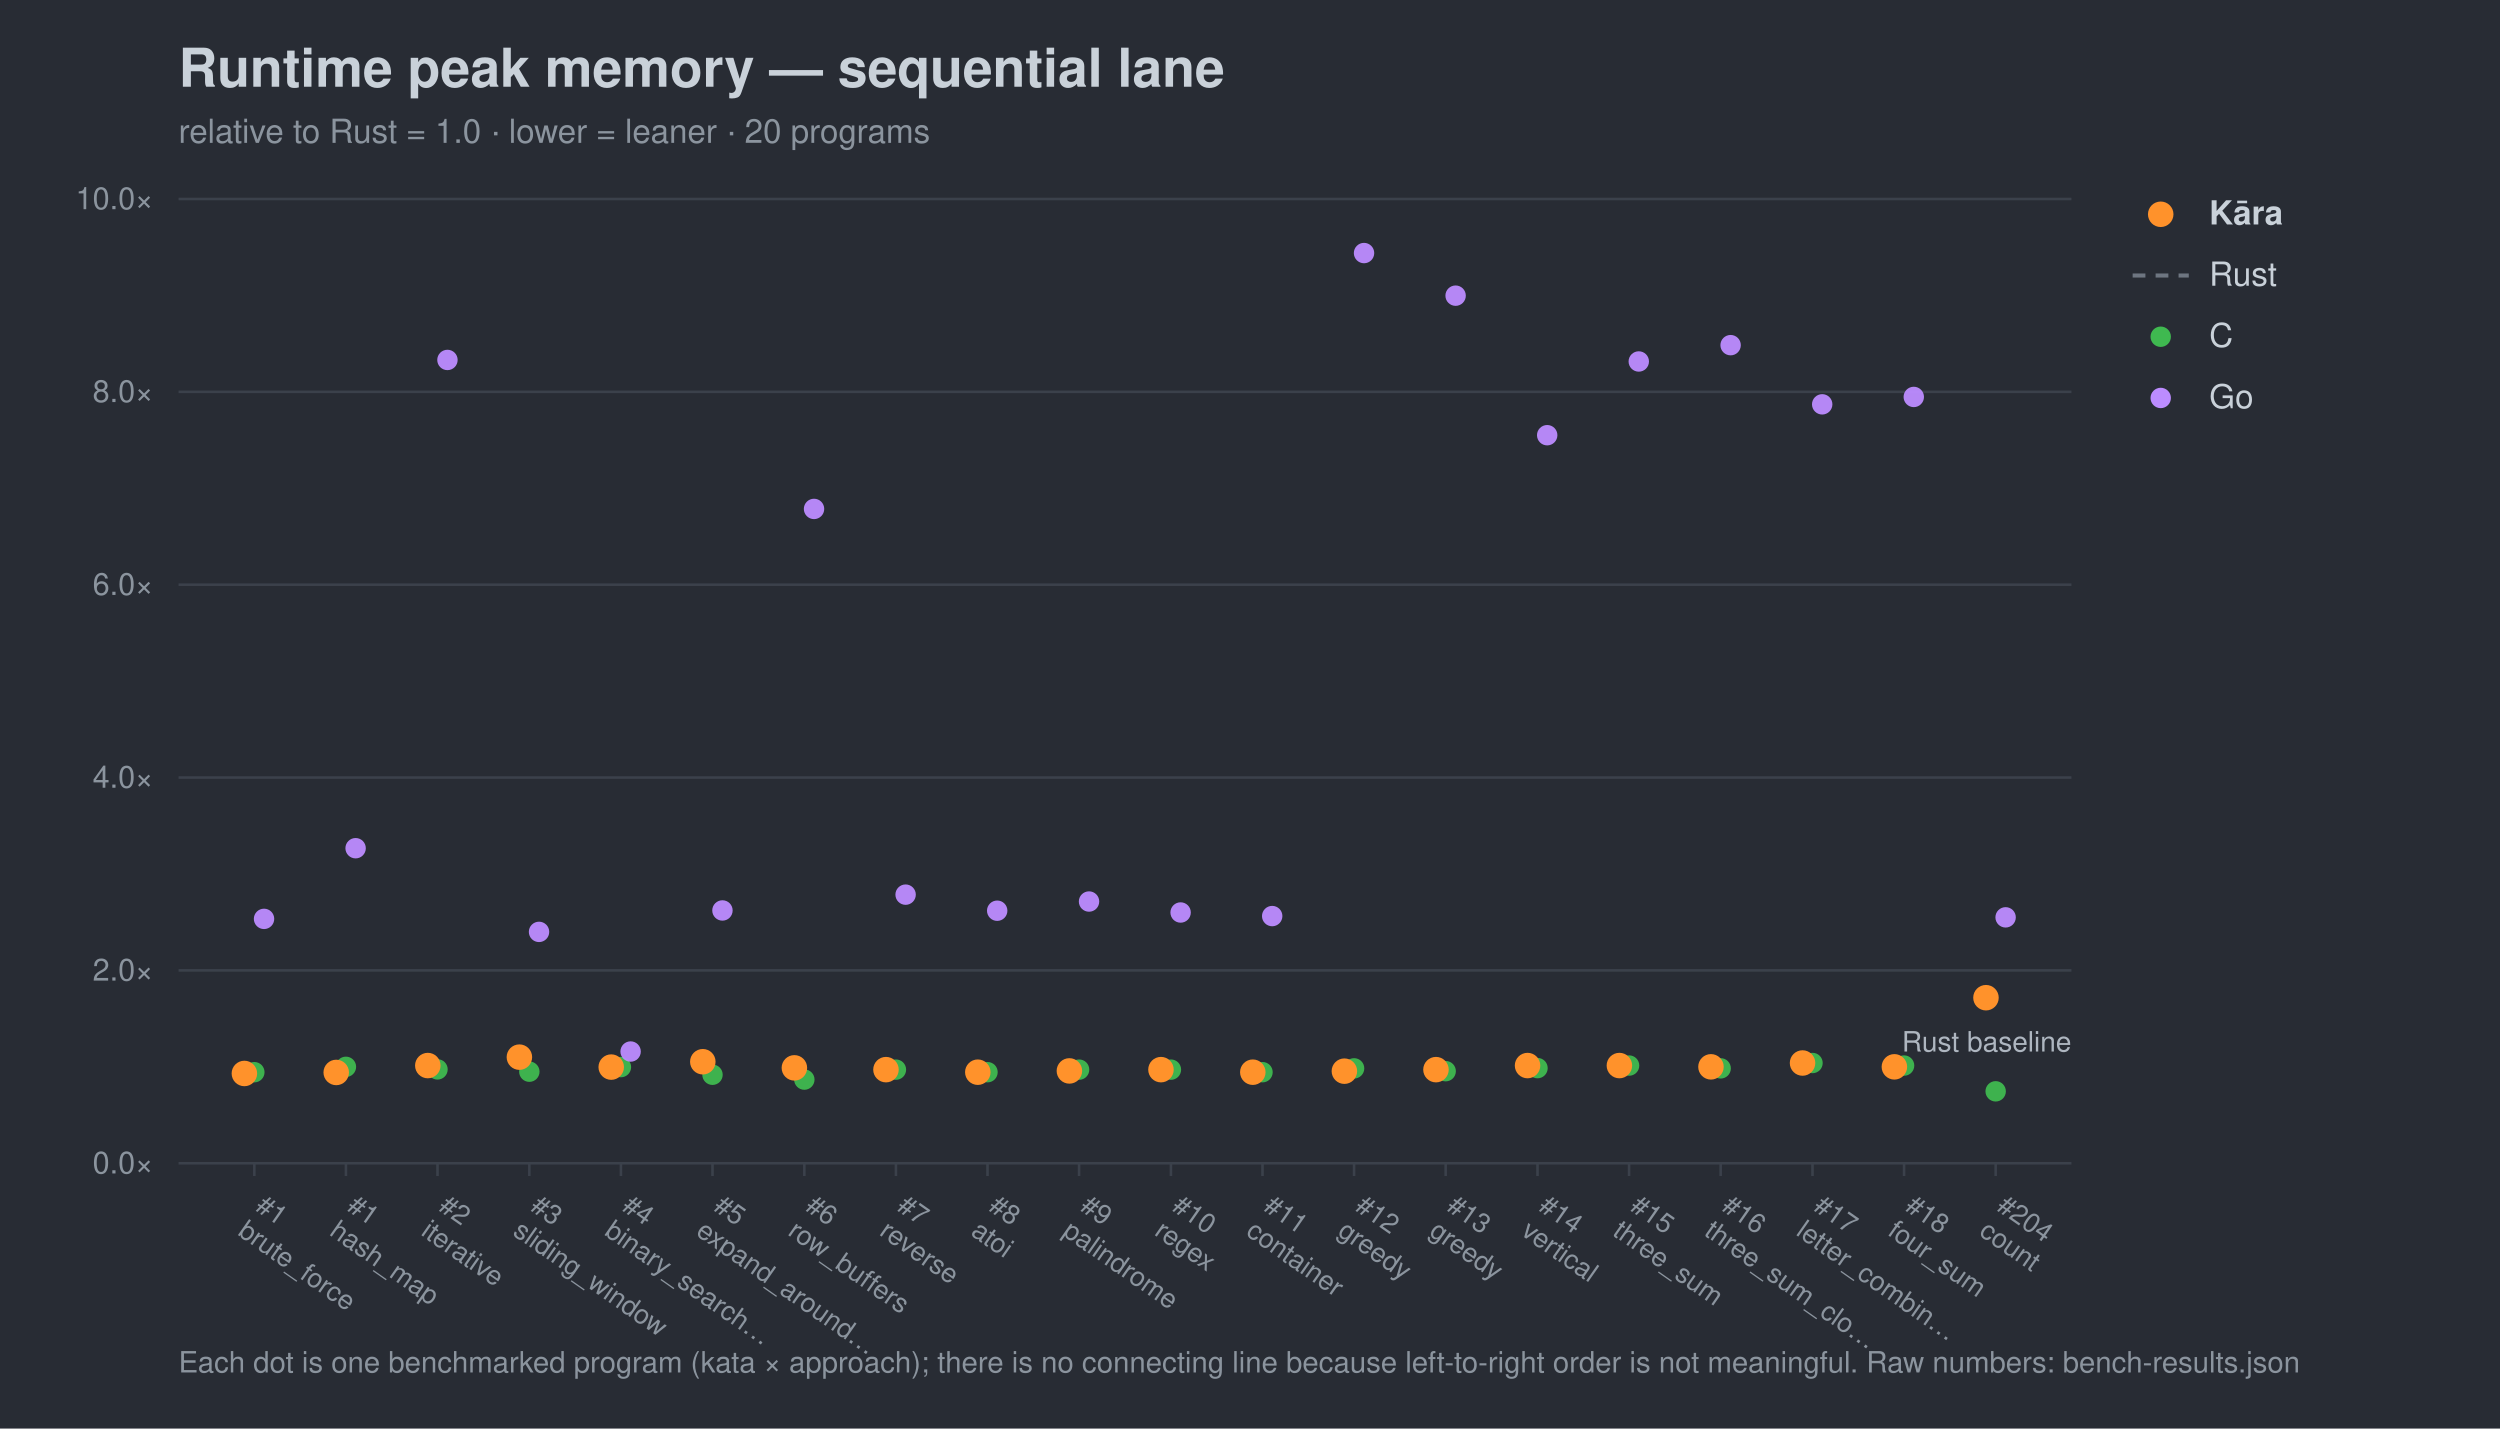
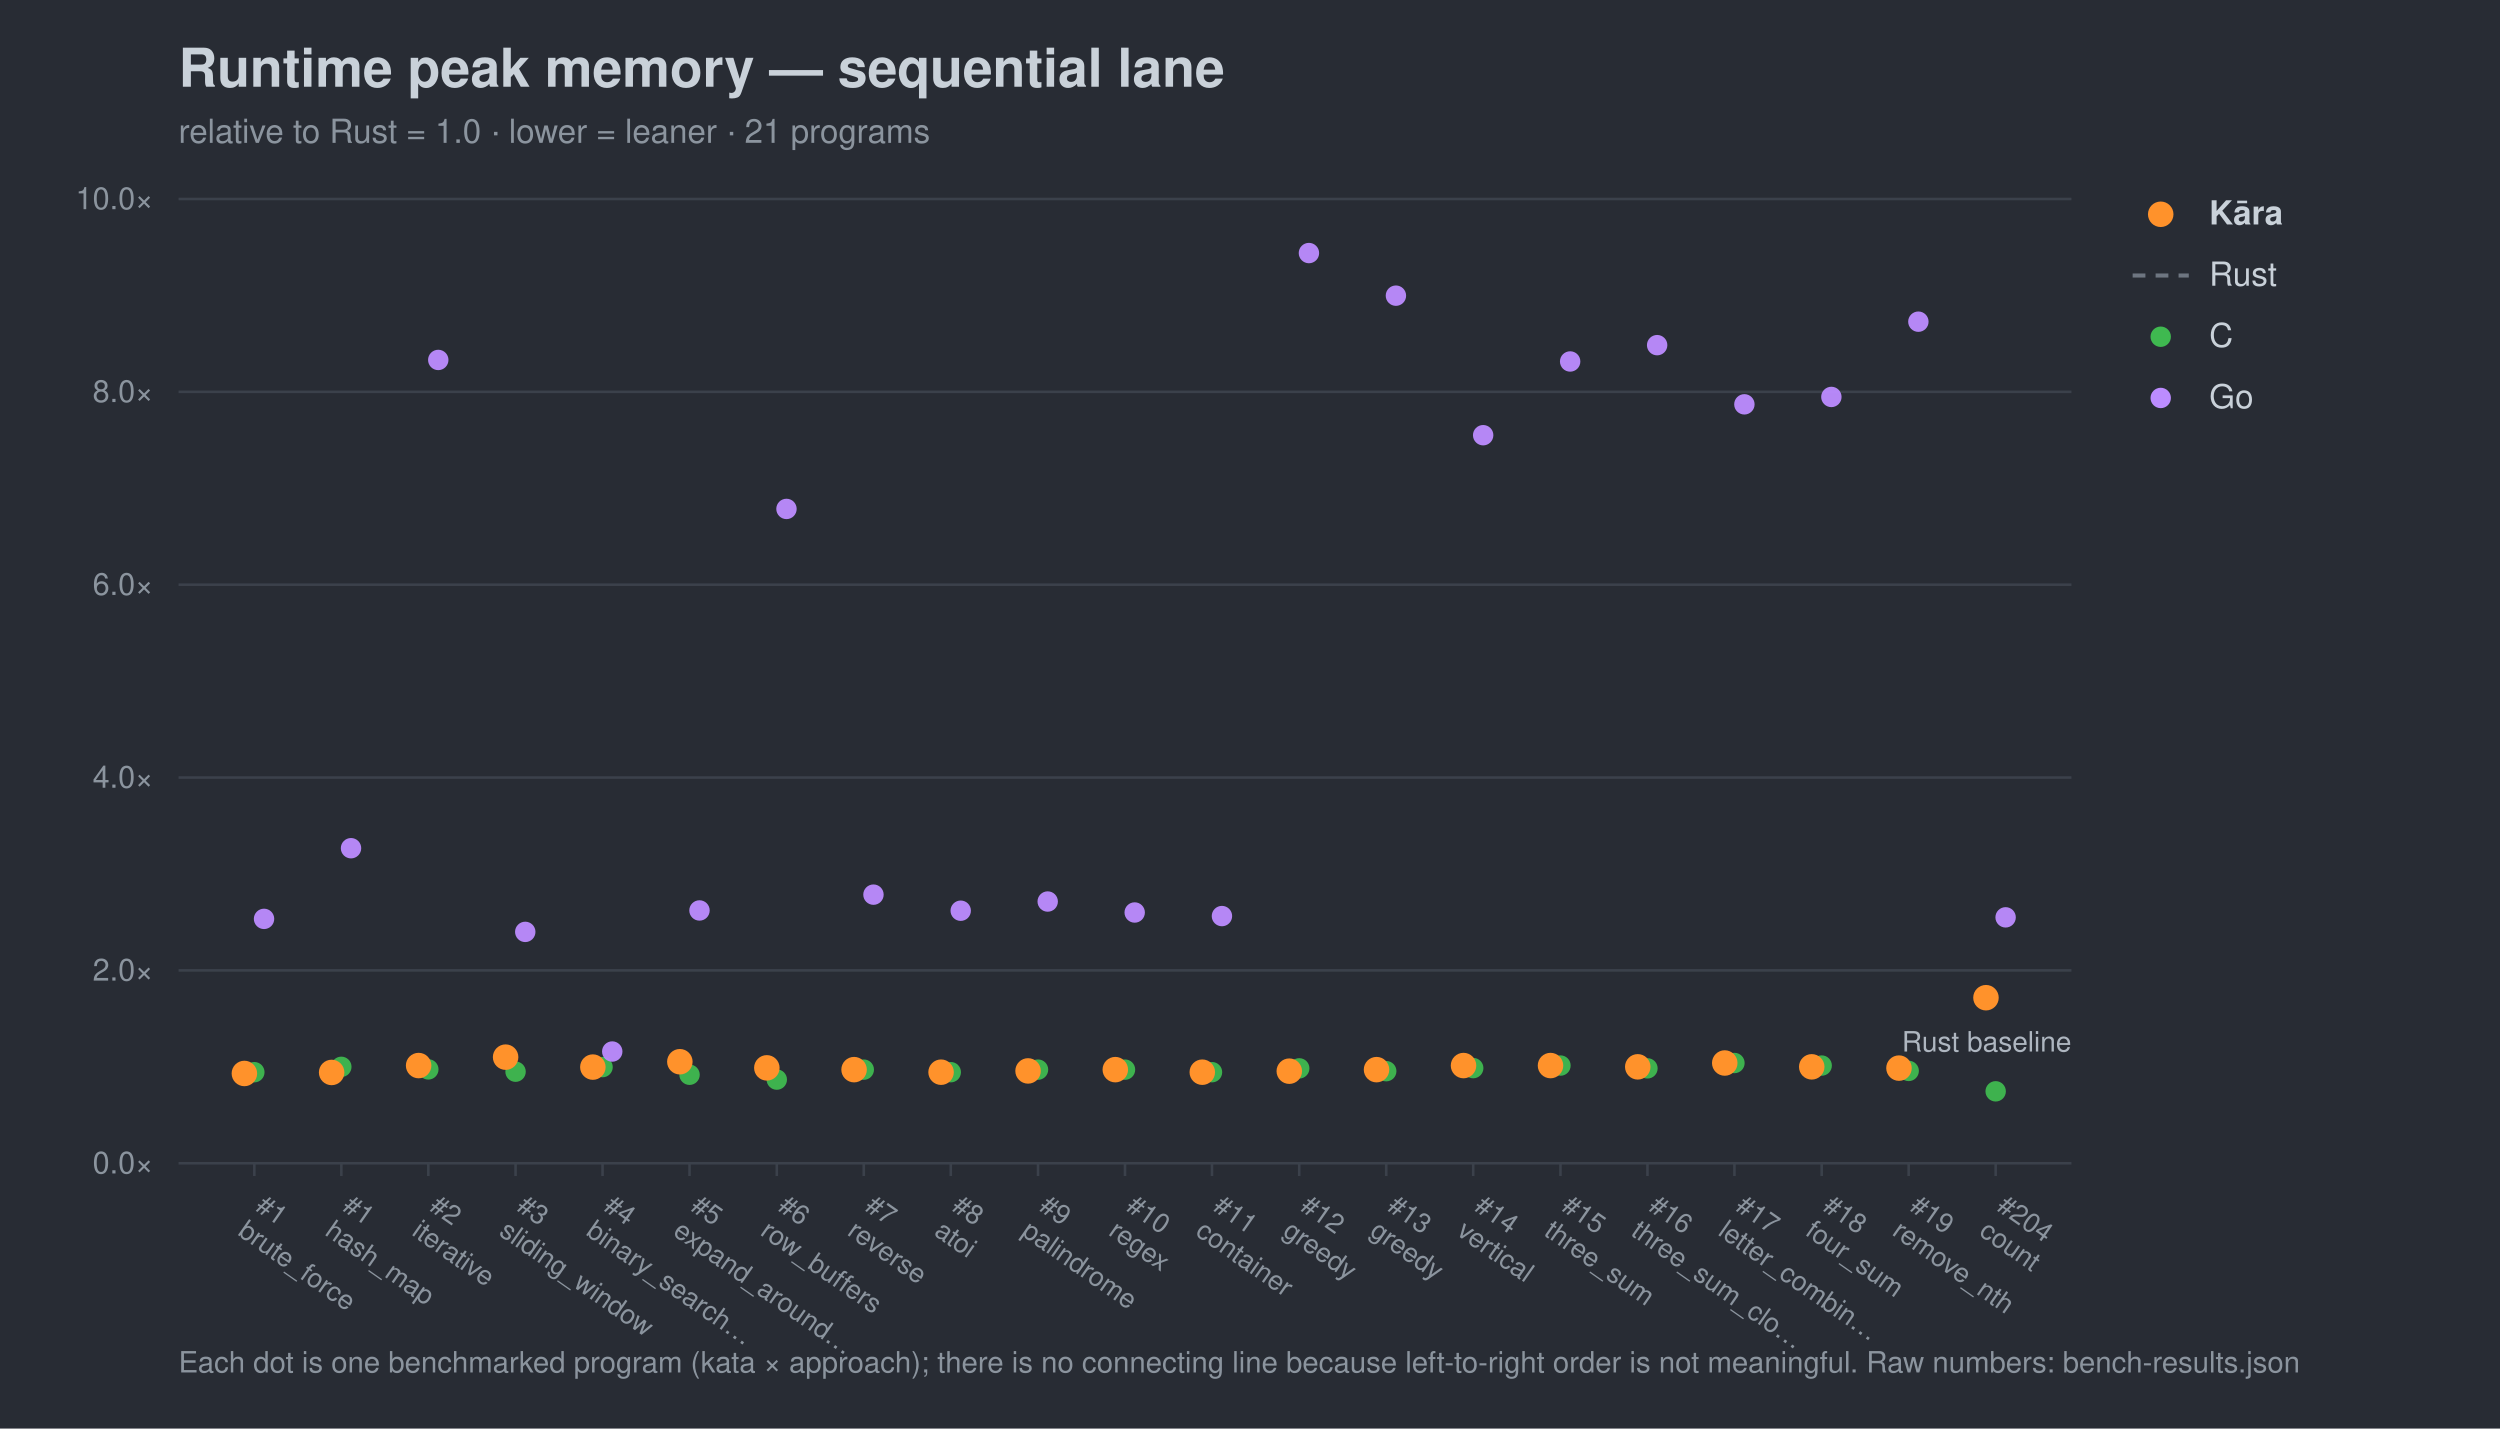
<svg xmlns="http://www.w3.org/2000/svg" width="980" height="560" viewBox="0 0 980 560" font-family="-apple-system,Segoe UI,Helvetica,Arial,sans-serif">
  <rect width="980" height="560" fill="#282c34" />
  <text x="70" y="34" font-size="21" font-weight="700" fill="#c9d1d9">Runtime peak memory — sequential lane</text>
-   <text x="70" y="56" font-size="13" fill="#8b949e">relative to Rust = 1.0 · lower = leaner · 20 programs</text>
+   <text x="70" y="56" font-size="13" fill="#8b949e">relative to Rust = 1.0 · lower = leaner · 21 programs</text>
  <line x1="70" y1="456.0" x2="812" y2="456.0" stroke="#3b414b" stroke-width="1" />
  <text x="60" y="460.0" font-size="12" text-anchor="end" fill="#8b949e">0.0×</text>
  <line x1="70" y1="380.4" x2="812" y2="380.4" stroke="#3b414b" stroke-width="1" />
  <text x="60" y="384.4" font-size="12" text-anchor="end" fill="#8b949e">2.0×</text>
  <line x1="70" y1="304.8" x2="812" y2="304.8" stroke="#3b414b" stroke-width="1" />
  <text x="60" y="308.8" font-size="12" text-anchor="end" fill="#8b949e">4.0×</text>
  <line x1="70" y1="229.2" x2="812" y2="229.2" stroke="#3b414b" stroke-width="1" />
  <text x="60" y="233.2" font-size="12" text-anchor="end" fill="#8b949e">6.0×</text>
  <line x1="70" y1="153.6" x2="812" y2="153.6" stroke="#3b414b" stroke-width="1" />
  <text x="60" y="157.6" font-size="12" text-anchor="end" fill="#8b949e">8.0×</text>
  <line x1="70" y1="78.0" x2="812" y2="78.0" stroke="#3b414b" stroke-width="1" />
  <text x="60" y="82.0" font-size="12" text-anchor="end" fill="#8b949e">10.0×</text>
  <text x="812" y="412.2" font-size="11" text-anchor="end" fill="#aeb6c0">Rust baseline</text>
  <line x1="99.7" y1="456" x2="99.7" y2="461" stroke="#3b414b" />
  <g transform="translate(99.7,474) rotate(35)">
    <text x="0" y="0" font-size="10.5" fill="#8b949e">#1</text>
    <text x="0" y="12" font-size="10.5" fill="#8b949e">brute_force</text>
  </g>
-   <line x1="135.6" y1="456" x2="135.6" y2="461" stroke="#3b414b" />
-   <g transform="translate(135.6,474) rotate(35)">
+   <line x1="133.8" y1="456" x2="133.8" y2="461" stroke="#3b414b" />
+   <g transform="translate(133.8,474) rotate(35)">
    <text x="0" y="0" font-size="10.5" fill="#8b949e">#1</text>
    <text x="0" y="12" font-size="10.5" fill="#8b949e">hash_map</text>
  </g>
-   <line x1="171.5" y1="456" x2="171.5" y2="461" stroke="#3b414b" />
-   <g transform="translate(171.5,474) rotate(35)">
+   <line x1="167.9" y1="456" x2="167.9" y2="461" stroke="#3b414b" />
+   <g transform="translate(167.9,474) rotate(35)">
    <text x="0" y="0" font-size="10.5" fill="#8b949e">#2</text>
    <text x="0" y="12" font-size="10.5" fill="#8b949e">iterative</text>
  </g>
-   <line x1="207.5" y1="456" x2="207.5" y2="461" stroke="#3b414b" />
-   <g transform="translate(207.5,474) rotate(35)">
+   <line x1="202.1" y1="456" x2="202.1" y2="461" stroke="#3b414b" />
+   <g transform="translate(202.1,474) rotate(35)">
    <text x="0" y="0" font-size="10.5" fill="#8b949e">#3</text>
    <text x="0" y="12" font-size="10.5" fill="#8b949e">sliding_window</text>
  </g>
-   <line x1="243.4" y1="456" x2="243.4" y2="461" stroke="#3b414b" />
-   <g transform="translate(243.4,474) rotate(35)">
+   <line x1="236.2" y1="456" x2="236.2" y2="461" stroke="#3b414b" />
+   <g transform="translate(236.2,474) rotate(35)">
    <text x="0" y="0" font-size="10.5" fill="#8b949e">#4</text>
    <text x="0" y="12" font-size="10.5" fill="#8b949e">binary_search…</text>
  </g>
-   <line x1="279.3" y1="456" x2="279.3" y2="461" stroke="#3b414b" />
-   <g transform="translate(279.3,474) rotate(35)">
+   <line x1="270.3" y1="456" x2="270.3" y2="461" stroke="#3b414b" />
+   <g transform="translate(270.3,474) rotate(35)">
    <text x="0" y="0" font-size="10.5" fill="#8b949e">#5</text>
    <text x="0" y="12" font-size="10.5" fill="#8b949e">expand_around…</text>
  </g>
-   <line x1="315.3" y1="456" x2="315.3" y2="461" stroke="#3b414b" />
-   <g transform="translate(315.3,474) rotate(35)">
+   <line x1="304.5" y1="456" x2="304.5" y2="461" stroke="#3b414b" />
+   <g transform="translate(304.5,474) rotate(35)">
    <text x="0" y="0" font-size="10.5" fill="#8b949e">#6</text>
    <text x="0" y="12" font-size="10.5" fill="#8b949e">row_buffers</text>
  </g>
-   <line x1="351.2" y1="456" x2="351.2" y2="461" stroke="#3b414b" />
-   <g transform="translate(351.2,474) rotate(35)">
+   <line x1="338.6" y1="456" x2="338.6" y2="461" stroke="#3b414b" />
+   <g transform="translate(338.6,474) rotate(35)">
    <text x="0" y="0" font-size="10.5" fill="#8b949e">#7</text>
    <text x="0" y="12" font-size="10.5" fill="#8b949e">reverse</text>
  </g>
-   <line x1="387.1" y1="456" x2="387.1" y2="461" stroke="#3b414b" />
-   <g transform="translate(387.1,474) rotate(35)">
+   <line x1="372.7" y1="456" x2="372.7" y2="461" stroke="#3b414b" />
+   <g transform="translate(372.7,474) rotate(35)">
    <text x="0" y="0" font-size="10.5" fill="#8b949e">#8</text>
    <text x="0" y="12" font-size="10.5" fill="#8b949e">atoi</text>
  </g>
-   <line x1="423.0" y1="456" x2="423.0" y2="461" stroke="#3b414b" />
-   <g transform="translate(423.0,474) rotate(35)">
+   <line x1="406.9" y1="456" x2="406.9" y2="461" stroke="#3b414b" />
+   <g transform="translate(406.9,474) rotate(35)">
    <text x="0" y="0" font-size="10.5" fill="#8b949e">#9</text>
    <text x="0" y="12" font-size="10.5" fill="#8b949e">palindrome</text>
  </g>
-   <line x1="459.0" y1="456" x2="459.0" y2="461" stroke="#3b414b" />
-   <g transform="translate(459.0,474) rotate(35)">
+   <line x1="441.0" y1="456" x2="441.0" y2="461" stroke="#3b414b" />
+   <g transform="translate(441.0,474) rotate(35)">
    <text x="0" y="0" font-size="10.5" fill="#8b949e">#10</text>
    <text x="0" y="12" font-size="10.5" fill="#8b949e">regex</text>
  </g>
-   <line x1="494.9" y1="456" x2="494.9" y2="461" stroke="#3b414b" />
-   <g transform="translate(494.9,474) rotate(35)">
+   <line x1="475.1" y1="456" x2="475.1" y2="461" stroke="#3b414b" />
+   <g transform="translate(475.1,474) rotate(35)">
    <text x="0" y="0" font-size="10.5" fill="#8b949e">#11</text>
    <text x="0" y="12" font-size="10.5" fill="#8b949e">container</text>
  </g>
-   <line x1="530.8" y1="456" x2="530.8" y2="461" stroke="#3b414b" />
-   <g transform="translate(530.8,474) rotate(35)">
+   <line x1="509.3" y1="456" x2="509.3" y2="461" stroke="#3b414b" />
+   <g transform="translate(509.3,474) rotate(35)">
    <text x="0" y="0" font-size="10.5" fill="#8b949e">#12</text>
    <text x="0" y="12" font-size="10.5" fill="#8b949e">greedy</text>
  </g>
-   <line x1="566.7" y1="456" x2="566.7" y2="461" stroke="#3b414b" />
-   <g transform="translate(566.7,474) rotate(35)">
+   <line x1="543.4" y1="456" x2="543.4" y2="461" stroke="#3b414b" />
+   <g transform="translate(543.4,474) rotate(35)">
    <text x="0" y="0" font-size="10.5" fill="#8b949e">#13</text>
    <text x="0" y="12" font-size="10.5" fill="#8b949e">greedy</text>
  </g>
-   <line x1="602.7" y1="456" x2="602.7" y2="461" stroke="#3b414b" />
-   <g transform="translate(602.7,474) rotate(35)">
+   <line x1="577.5" y1="456" x2="577.5" y2="461" stroke="#3b414b" />
+   <g transform="translate(577.5,474) rotate(35)">
    <text x="0" y="0" font-size="10.5" fill="#8b949e">#14</text>
    <text x="0" y="12" font-size="10.5" fill="#8b949e">vertical</text>
  </g>
-   <line x1="638.6" y1="456" x2="638.6" y2="461" stroke="#3b414b" />
-   <g transform="translate(638.6,474) rotate(35)">
+   <line x1="611.7" y1="456" x2="611.7" y2="461" stroke="#3b414b" />
+   <g transform="translate(611.7,474) rotate(35)">
    <text x="0" y="0" font-size="10.5" fill="#8b949e">#15</text>
    <text x="0" y="12" font-size="10.5" fill="#8b949e">three_sum</text>
  </g>
-   <line x1="674.5" y1="456" x2="674.5" y2="461" stroke="#3b414b" />
-   <g transform="translate(674.5,474) rotate(35)">
+   <line x1="645.8" y1="456" x2="645.8" y2="461" stroke="#3b414b" />
+   <g transform="translate(645.8,474) rotate(35)">
    <text x="0" y="0" font-size="10.5" fill="#8b949e">#16</text>
    <text x="0" y="12" font-size="10.5" fill="#8b949e">three_sum_clo…</text>
  </g>
-   <line x1="710.5" y1="456" x2="710.5" y2="461" stroke="#3b414b" />
-   <g transform="translate(710.5,474) rotate(35)">
+   <line x1="679.9" y1="456" x2="679.9" y2="461" stroke="#3b414b" />
+   <g transform="translate(679.9,474) rotate(35)">
    <text x="0" y="0" font-size="10.5" fill="#8b949e">#17</text>
    <text x="0" y="12" font-size="10.5" fill="#8b949e">letter_combin…</text>
  </g>
-   <line x1="746.4" y1="456" x2="746.4" y2="461" stroke="#3b414b" />
-   <g transform="translate(746.4,474) rotate(35)">
+   <line x1="714.1" y1="456" x2="714.1" y2="461" stroke="#3b414b" />
+   <g transform="translate(714.1,474) rotate(35)">
    <text x="0" y="0" font-size="10.5" fill="#8b949e">#18</text>
    <text x="0" y="12" font-size="10.5" fill="#8b949e">four_sum</text>
+   </g>
+   <line x1="748.2" y1="456" x2="748.2" y2="461" stroke="#3b414b" />
+   <g transform="translate(748.2,474) rotate(35)">
+     <text x="0" y="0" font-size="10.5" fill="#8b949e">#19</text>
+     <text x="0" y="12" font-size="10.5" fill="#8b949e">remove_nth</text>
  </g>
  <line x1="782.3" y1="456" x2="782.3" y2="461" stroke="#3b414b" />
  <g transform="translate(782.3,474) rotate(35)">
    <text x="0" y="0" font-size="10.5" fill="#8b949e">#204</text>
    <text x="0" y="12" font-size="10.5" fill="#8b949e">count</text>
  </g>
  <circle cx="99.7" cy="420.3" r="4.0" fill="#3fb950" opacity="0.95" />
-   <circle cx="135.6" cy="418.2" r="4.0" fill="#3fb950" opacity="0.95" />
-   <circle cx="171.5" cy="419.2" r="4.0" fill="#3fb950" opacity="0.95" />
-   <circle cx="207.5" cy="420.1" r="4.0" fill="#3fb950" opacity="0.95" />
-   <circle cx="243.4" cy="418.3" r="4.0" fill="#3fb950" opacity="0.95" />
-   <circle cx="279.3" cy="421.3" r="4.0" fill="#3fb950" opacity="0.95" />
-   <circle cx="315.3" cy="423.2" r="4.0" fill="#3fb950" opacity="0.95" />
-   <circle cx="351.2" cy="419.3" r="4.0" fill="#3fb950" opacity="0.95" />
-   <circle cx="387.1" cy="420.3" r="4.0" fill="#3fb950" opacity="0.95" />
-   <circle cx="423.0" cy="419.3" r="4.0" fill="#3fb950" opacity="0.95" />
-   <circle cx="459.0" cy="419.3" r="4.0" fill="#3fb950" opacity="0.95" />
-   <circle cx="494.9" cy="420.3" r="4.0" fill="#3fb950" opacity="0.95" />
-   <circle cx="530.8" cy="418.8" r="4.0" fill="#3fb950" opacity="0.95" />
-   <circle cx="566.7" cy="419.9" r="4.0" fill="#3fb950" opacity="0.95" />
-   <circle cx="602.7" cy="418.7" r="4.0" fill="#3fb950" opacity="0.95" />
-   <circle cx="638.6" cy="417.7" r="4.0" fill="#3fb950" opacity="0.95" />
-   <circle cx="674.5" cy="418.8" r="4.0" fill="#3fb950" opacity="0.95" />
-   <circle cx="710.5" cy="416.7" r="4.0" fill="#3fb950" opacity="0.95" />
-   <circle cx="746.4" cy="417.7" r="4.0" fill="#3fb950" opacity="0.95" />
+   <circle cx="133.8" cy="418.2" r="4.0" fill="#3fb950" opacity="0.95" />
+   <circle cx="167.9" cy="419.2" r="4.0" fill="#3fb950" opacity="0.95" />
+   <circle cx="202.1" cy="420.1" r="4.0" fill="#3fb950" opacity="0.95" />
+   <circle cx="236.2" cy="418.3" r="4.0" fill="#3fb950" opacity="0.95" />
+   <circle cx="270.3" cy="421.3" r="4.0" fill="#3fb950" opacity="0.95" />
+   <circle cx="304.5" cy="423.2" r="4.0" fill="#3fb950" opacity="0.95" />
+   <circle cx="338.6" cy="419.3" r="4.0" fill="#3fb950" opacity="0.95" />
+   <circle cx="372.7" cy="420.3" r="4.0" fill="#3fb950" opacity="0.95" />
+   <circle cx="406.9" cy="419.3" r="4.0" fill="#3fb950" opacity="0.95" />
+   <circle cx="441.0" cy="419.3" r="4.0" fill="#3fb950" opacity="0.95" />
+   <circle cx="475.1" cy="420.3" r="4.0" fill="#3fb950" opacity="0.95" />
+   <circle cx="509.3" cy="418.8" r="4.0" fill="#3fb950" opacity="0.95" />
+   <circle cx="543.4" cy="419.9" r="4.0" fill="#3fb950" opacity="0.95" />
+   <circle cx="577.5" cy="418.7" r="4.0" fill="#3fb950" opacity="0.95" />
+   <circle cx="611.7" cy="417.7" r="4.0" fill="#3fb950" opacity="0.95" />
+   <circle cx="645.8" cy="418.8" r="4.0" fill="#3fb950" opacity="0.95" />
+   <circle cx="679.9" cy="416.7" r="4.0" fill="#3fb950" opacity="0.95" />
+   <circle cx="714.1" cy="417.7" r="4.0" fill="#3fb950" opacity="0.95" />
+   <circle cx="748.2" cy="419.8" r="4.0" fill="#3fb950" opacity="0.95" />
  <circle cx="782.3" cy="427.8" r="4.0" fill="#3fb950" opacity="0.95" />
  <circle cx="103.5" cy="360.2" r="4.0" fill="#bc8cff" opacity="0.95" />
-   <circle cx="139.4" cy="332.5" r="4.0" fill="#bc8cff" opacity="0.95" />
-   <circle cx="175.4" cy="141.1" r="4.0" fill="#bc8cff" opacity="0.95" />
-   <circle cx="211.3" cy="365.3" r="4.0" fill="#bc8cff" opacity="0.95" />
-   <circle cx="247.2" cy="412.2" r="4.0" fill="#bc8cff" opacity="0.95" />
-   <circle cx="283.2" cy="356.9" r="4.0" fill="#bc8cff" opacity="0.95" />
-   <circle cx="319.1" cy="199.5" r="4.0" fill="#bc8cff" opacity="0.95" />
-   <circle cx="355.0" cy="350.7" r="4.0" fill="#bc8cff" opacity="0.95" />
-   <circle cx="390.9" cy="357.0" r="4.0" fill="#bc8cff" opacity="0.95" />
-   <circle cx="426.9" cy="353.4" r="4.0" fill="#bc8cff" opacity="0.95" />
-   <circle cx="462.8" cy="357.7" r="4.0" fill="#bc8cff" opacity="0.95" />
-   <circle cx="498.7" cy="359.1" r="4.0" fill="#bc8cff" opacity="0.95" />
-   <circle cx="534.7" cy="99.2" r="4.0" fill="#bc8cff" opacity="0.95" />
-   <circle cx="570.6" cy="115.9" r="4.0" fill="#bc8cff" opacity="0.95" />
-   <circle cx="606.5" cy="170.6" r="4.0" fill="#bc8cff" opacity="0.95" />
-   <circle cx="642.4" cy="141.7" r="4.0" fill="#bc8cff" opacity="0.95" />
-   <circle cx="678.4" cy="135.3" r="4.0" fill="#bc8cff" opacity="0.95" />
-   <circle cx="714.3" cy="158.5" r="4.0" fill="#bc8cff" opacity="0.95" />
-   <circle cx="750.2" cy="155.6" r="4.0" fill="#bc8cff" opacity="0.95" />
+   <circle cx="137.6" cy="332.5" r="4.0" fill="#bc8cff" opacity="0.95" />
+   <circle cx="171.8" cy="141.1" r="4.0" fill="#bc8cff" opacity="0.95" />
+   <circle cx="205.9" cy="365.3" r="4.0" fill="#bc8cff" opacity="0.95" />
+   <circle cx="240.0" cy="412.2" r="4.0" fill="#bc8cff" opacity="0.95" />
+   <circle cx="274.2" cy="356.9" r="4.0" fill="#bc8cff" opacity="0.95" />
+   <circle cx="308.3" cy="199.5" r="4.0" fill="#bc8cff" opacity="0.95" />
+   <circle cx="342.4" cy="350.7" r="4.0" fill="#bc8cff" opacity="0.95" />
+   <circle cx="376.6" cy="357.0" r="4.0" fill="#bc8cff" opacity="0.95" />
+   <circle cx="410.7" cy="353.4" r="4.0" fill="#bc8cff" opacity="0.95" />
+   <circle cx="444.8" cy="357.7" r="4.0" fill="#bc8cff" opacity="0.95" />
+   <circle cx="479.0" cy="359.1" r="4.0" fill="#bc8cff" opacity="0.95" />
+   <circle cx="513.1" cy="99.2" r="4.0" fill="#bc8cff" opacity="0.95" />
+   <circle cx="547.2" cy="115.9" r="4.0" fill="#bc8cff" opacity="0.95" />
+   <circle cx="581.4" cy="170.6" r="4.0" fill="#bc8cff" opacity="0.95" />
+   <circle cx="615.5" cy="141.7" r="4.0" fill="#bc8cff" opacity="0.95" />
+   <circle cx="649.6" cy="135.3" r="4.0" fill="#bc8cff" opacity="0.95" />
+   <circle cx="683.8" cy="158.5" r="4.0" fill="#bc8cff" opacity="0.95" />
+   <circle cx="717.9" cy="155.6" r="4.0" fill="#bc8cff" opacity="0.95" />
+   <circle cx="752.0" cy="126.1" r="4.0" fill="#bc8cff" opacity="0.95" />
  <circle cx="786.2" cy="359.6" r="4.0" fill="#bc8cff" opacity="0.95" />
  <circle cx="95.8" cy="420.8" r="5.0" fill="#ff922b" opacity="1.0" />
-   <circle cx="131.8" cy="420.4" r="5.0" fill="#ff922b" opacity="1.0" />
-   <circle cx="167.7" cy="417.7" r="5.0" fill="#ff922b" opacity="1.0" />
-   <circle cx="203.6" cy="414.4" r="5.0" fill="#ff922b" opacity="1.0" />
-   <circle cx="239.6" cy="418.3" r="5.0" fill="#ff922b" opacity="1.0" />
-   <circle cx="275.5" cy="416.2" r="5.0" fill="#ff922b" opacity="1.0" />
-   <circle cx="311.4" cy="418.6" r="5.0" fill="#ff922b" opacity="1.0" />
-   <circle cx="347.3" cy="419.3" r="5.0" fill="#ff922b" opacity="1.0" />
-   <circle cx="383.3" cy="420.3" r="5.0" fill="#ff922b" opacity="1.0" />
-   <circle cx="419.2" cy="419.8" r="5.0" fill="#ff922b" opacity="1.0" />
-   <circle cx="455.1" cy="419.3" r="5.0" fill="#ff922b" opacity="1.0" />
-   <circle cx="491.1" cy="420.3" r="5.0" fill="#ff922b" opacity="1.0" />
-   <circle cx="527.0" cy="419.9" r="5.0" fill="#ff922b" opacity="1.0" />
-   <circle cx="562.9" cy="419.3" r="5.0" fill="#ff922b" opacity="1.0" />
-   <circle cx="598.8" cy="417.7" r="5.0" fill="#ff922b" opacity="1.0" />
-   <circle cx="634.8" cy="417.7" r="5.0" fill="#ff922b" opacity="1.0" />
-   <circle cx="670.7" cy="418.2" r="5.0" fill="#ff922b" opacity="1.0" />
-   <circle cx="706.6" cy="416.7" r="5.0" fill="#ff922b" opacity="1.0" />
-   <circle cx="742.6" cy="418.2" r="5.0" fill="#ff922b" opacity="1.0" />
+   <circle cx="130.0" cy="420.4" r="5.0" fill="#ff922b" opacity="1.0" />
+   <circle cx="164.1" cy="417.7" r="5.0" fill="#ff922b" opacity="1.0" />
+   <circle cx="198.2" cy="414.4" r="5.0" fill="#ff922b" opacity="1.0" />
+   <circle cx="232.4" cy="418.3" r="5.0" fill="#ff922b" opacity="1.0" />
+   <circle cx="266.5" cy="416.2" r="5.0" fill="#ff922b" opacity="1.0" />
+   <circle cx="300.6" cy="418.6" r="5.0" fill="#ff922b" opacity="1.0" />
+   <circle cx="334.8" cy="419.3" r="5.0" fill="#ff922b" opacity="1.0" />
+   <circle cx="368.9" cy="420.3" r="5.0" fill="#ff922b" opacity="1.0" />
+   <circle cx="403.0" cy="419.8" r="5.0" fill="#ff922b" opacity="1.0" />
+   <circle cx="437.2" cy="419.3" r="5.0" fill="#ff922b" opacity="1.0" />
+   <circle cx="471.3" cy="420.3" r="5.0" fill="#ff922b" opacity="1.0" />
+   <circle cx="505.4" cy="419.9" r="5.0" fill="#ff922b" opacity="1.0" />
+   <circle cx="539.6" cy="419.3" r="5.0" fill="#ff922b" opacity="1.0" />
+   <circle cx="573.7" cy="417.7" r="5.0" fill="#ff922b" opacity="1.0" />
+   <circle cx="607.8" cy="417.7" r="5.0" fill="#ff922b" opacity="1.0" />
+   <circle cx="642.0" cy="418.2" r="5.0" fill="#ff922b" opacity="1.0" />
+   <circle cx="676.1" cy="416.7" r="5.0" fill="#ff922b" opacity="1.0" />
+   <circle cx="710.2" cy="418.2" r="5.0" fill="#ff922b" opacity="1.0" />
+   <circle cx="744.4" cy="418.7" r="5.0" fill="#ff922b" opacity="1.0" />
  <circle cx="778.5" cy="391.1" r="5.0" fill="#ff922b" opacity="1.0" />
  <circle cx="847" cy="84" r="5" fill="#ff922b" />
  <text x="866" y="88" font-size="13" fill="#c9d1d9" font-weight="700">Kāra</text>
  <line x1="836" y1="108" x2="858" y2="108" stroke="#6e7681" stroke-width="1.6" stroke-dasharray="5 4" />
  <text x="866" y="112" font-size="13" fill="#c9d1d9" font-weight="400">Rust</text>
  <circle cx="847" cy="132" r="4" fill="#3fb950" />
  <text x="866" y="136" font-size="13" fill="#c9d1d9" font-weight="400">C</text>
  <circle cx="847" cy="156" r="4" fill="#bc8cff" />
  <text x="866" y="160" font-size="13" fill="#c9d1d9" font-weight="400">Go</text>
  <text x="70" y="538" font-size="11.5" fill="#8b949e">Each dot is one benchmarked program (kata × approach); there is no connecting line because left-to-right order is not meaningful. Raw numbers: bench-results.json</text>
</svg>
